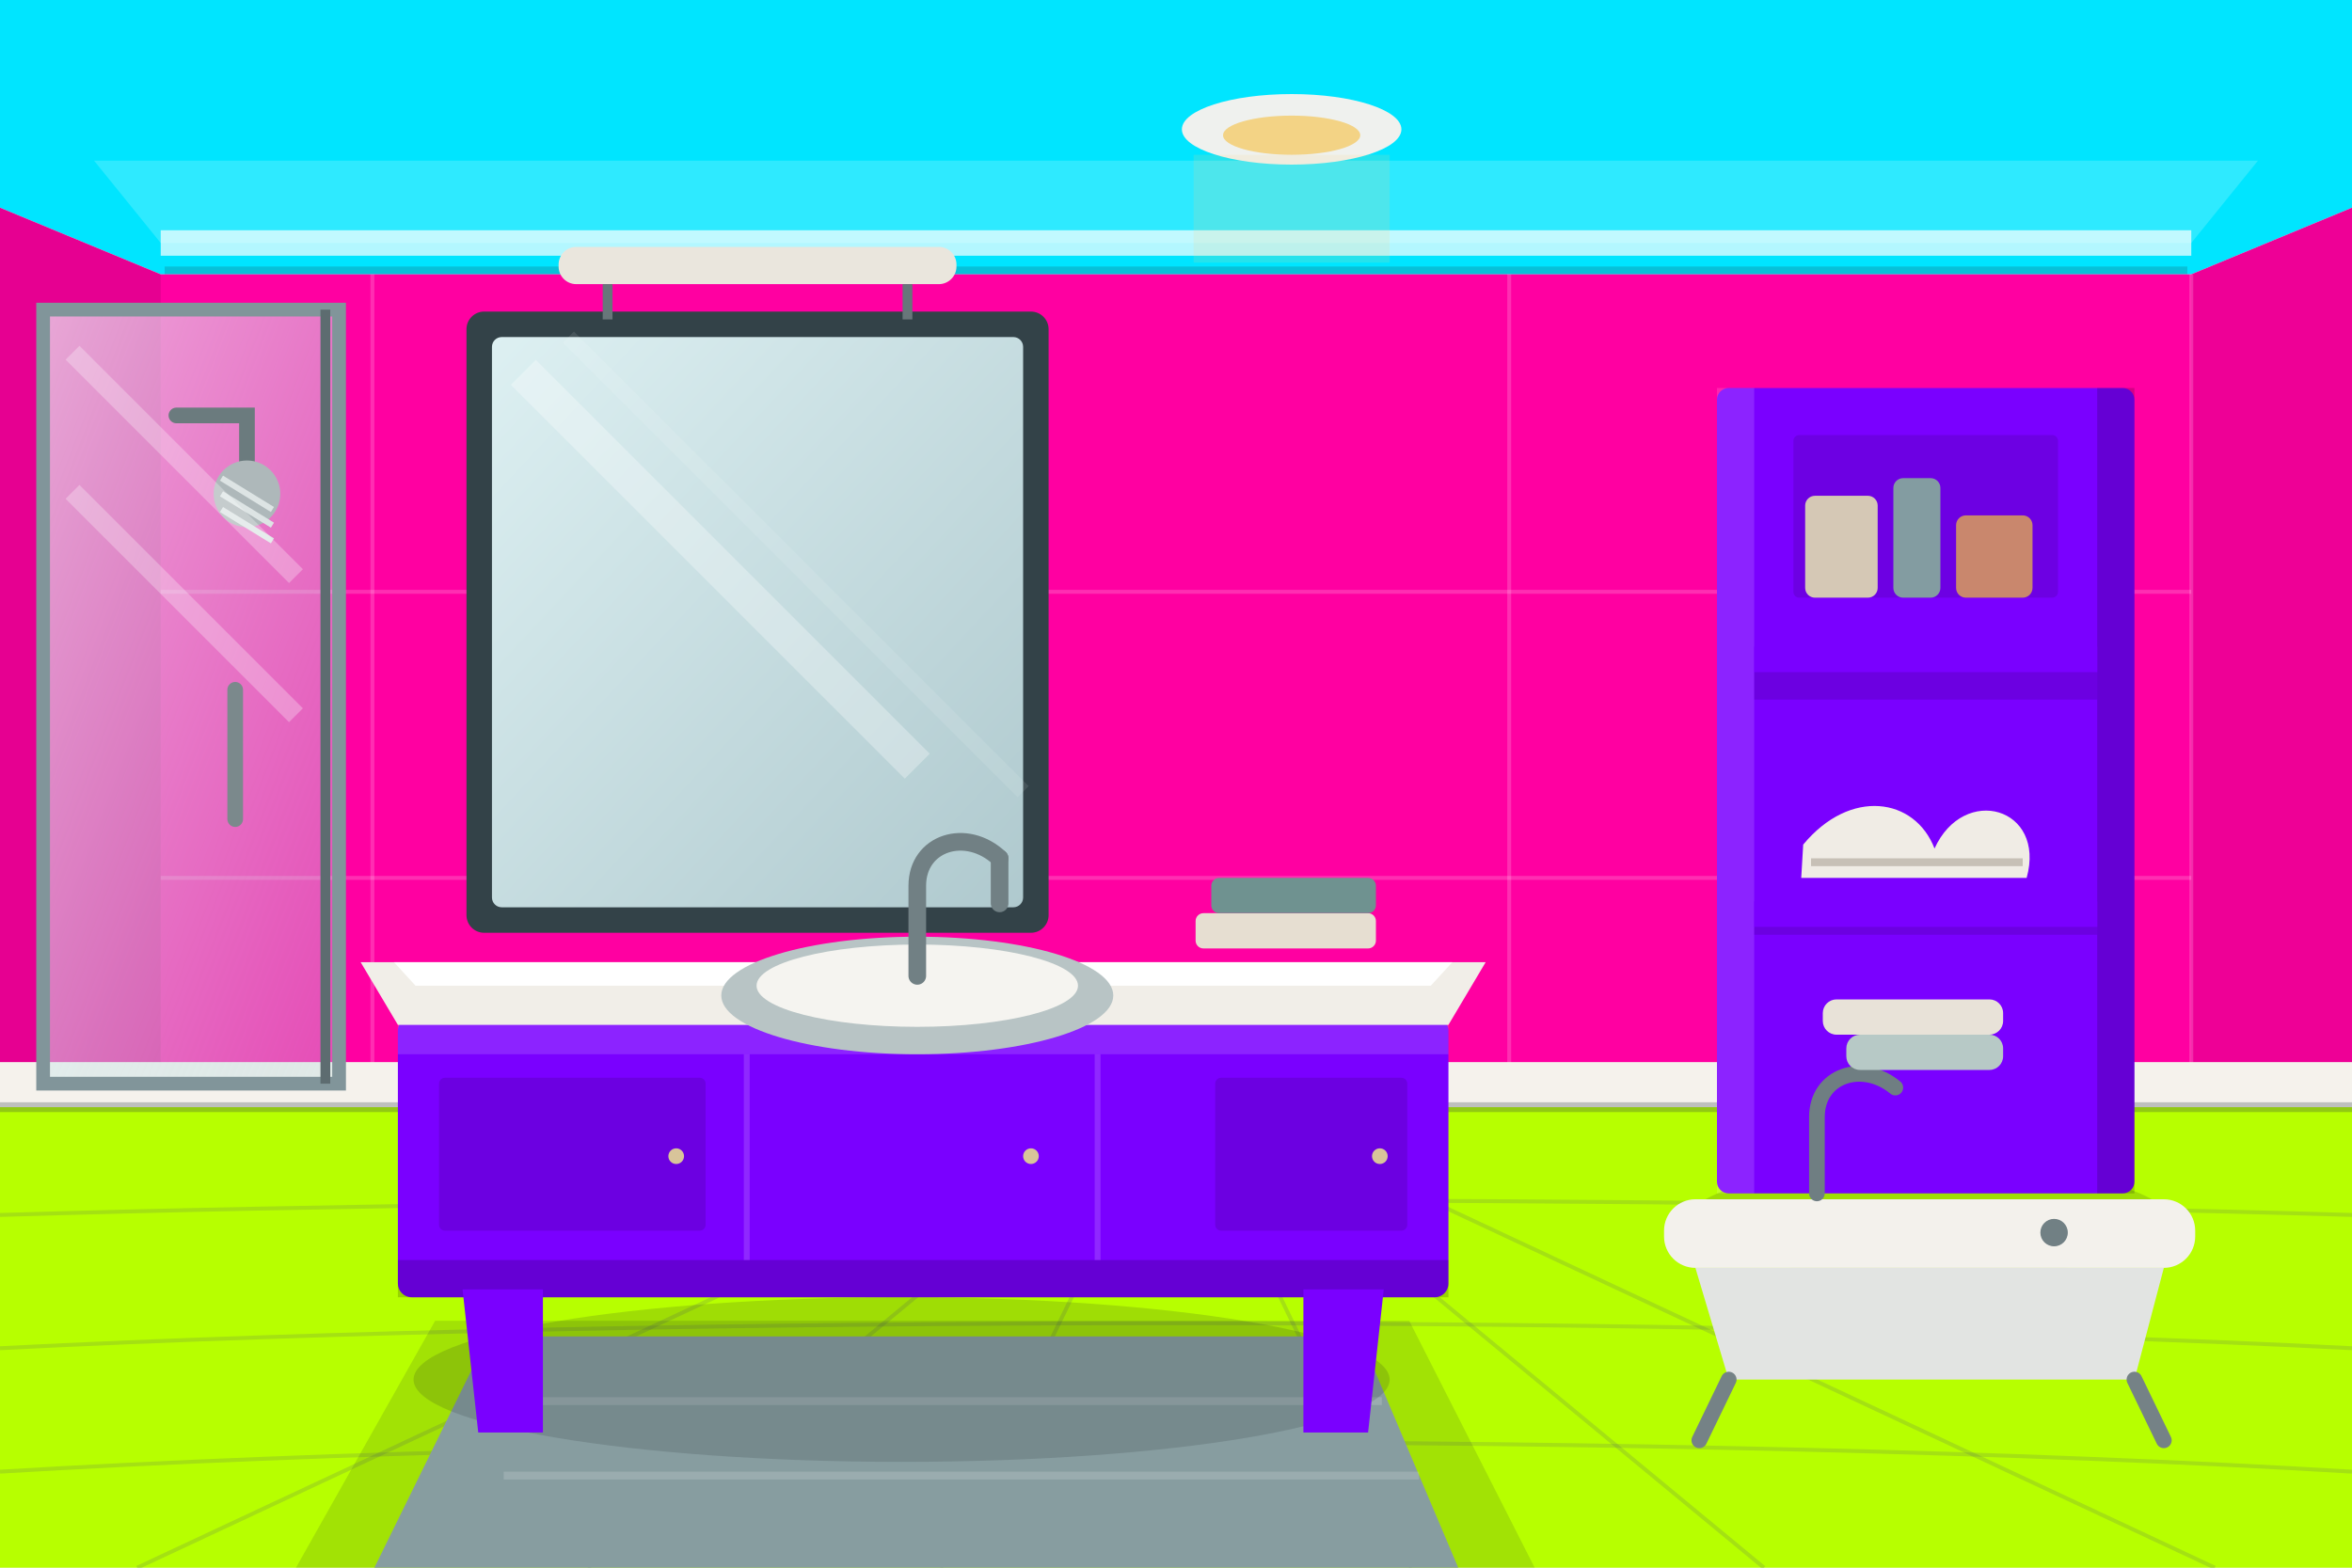
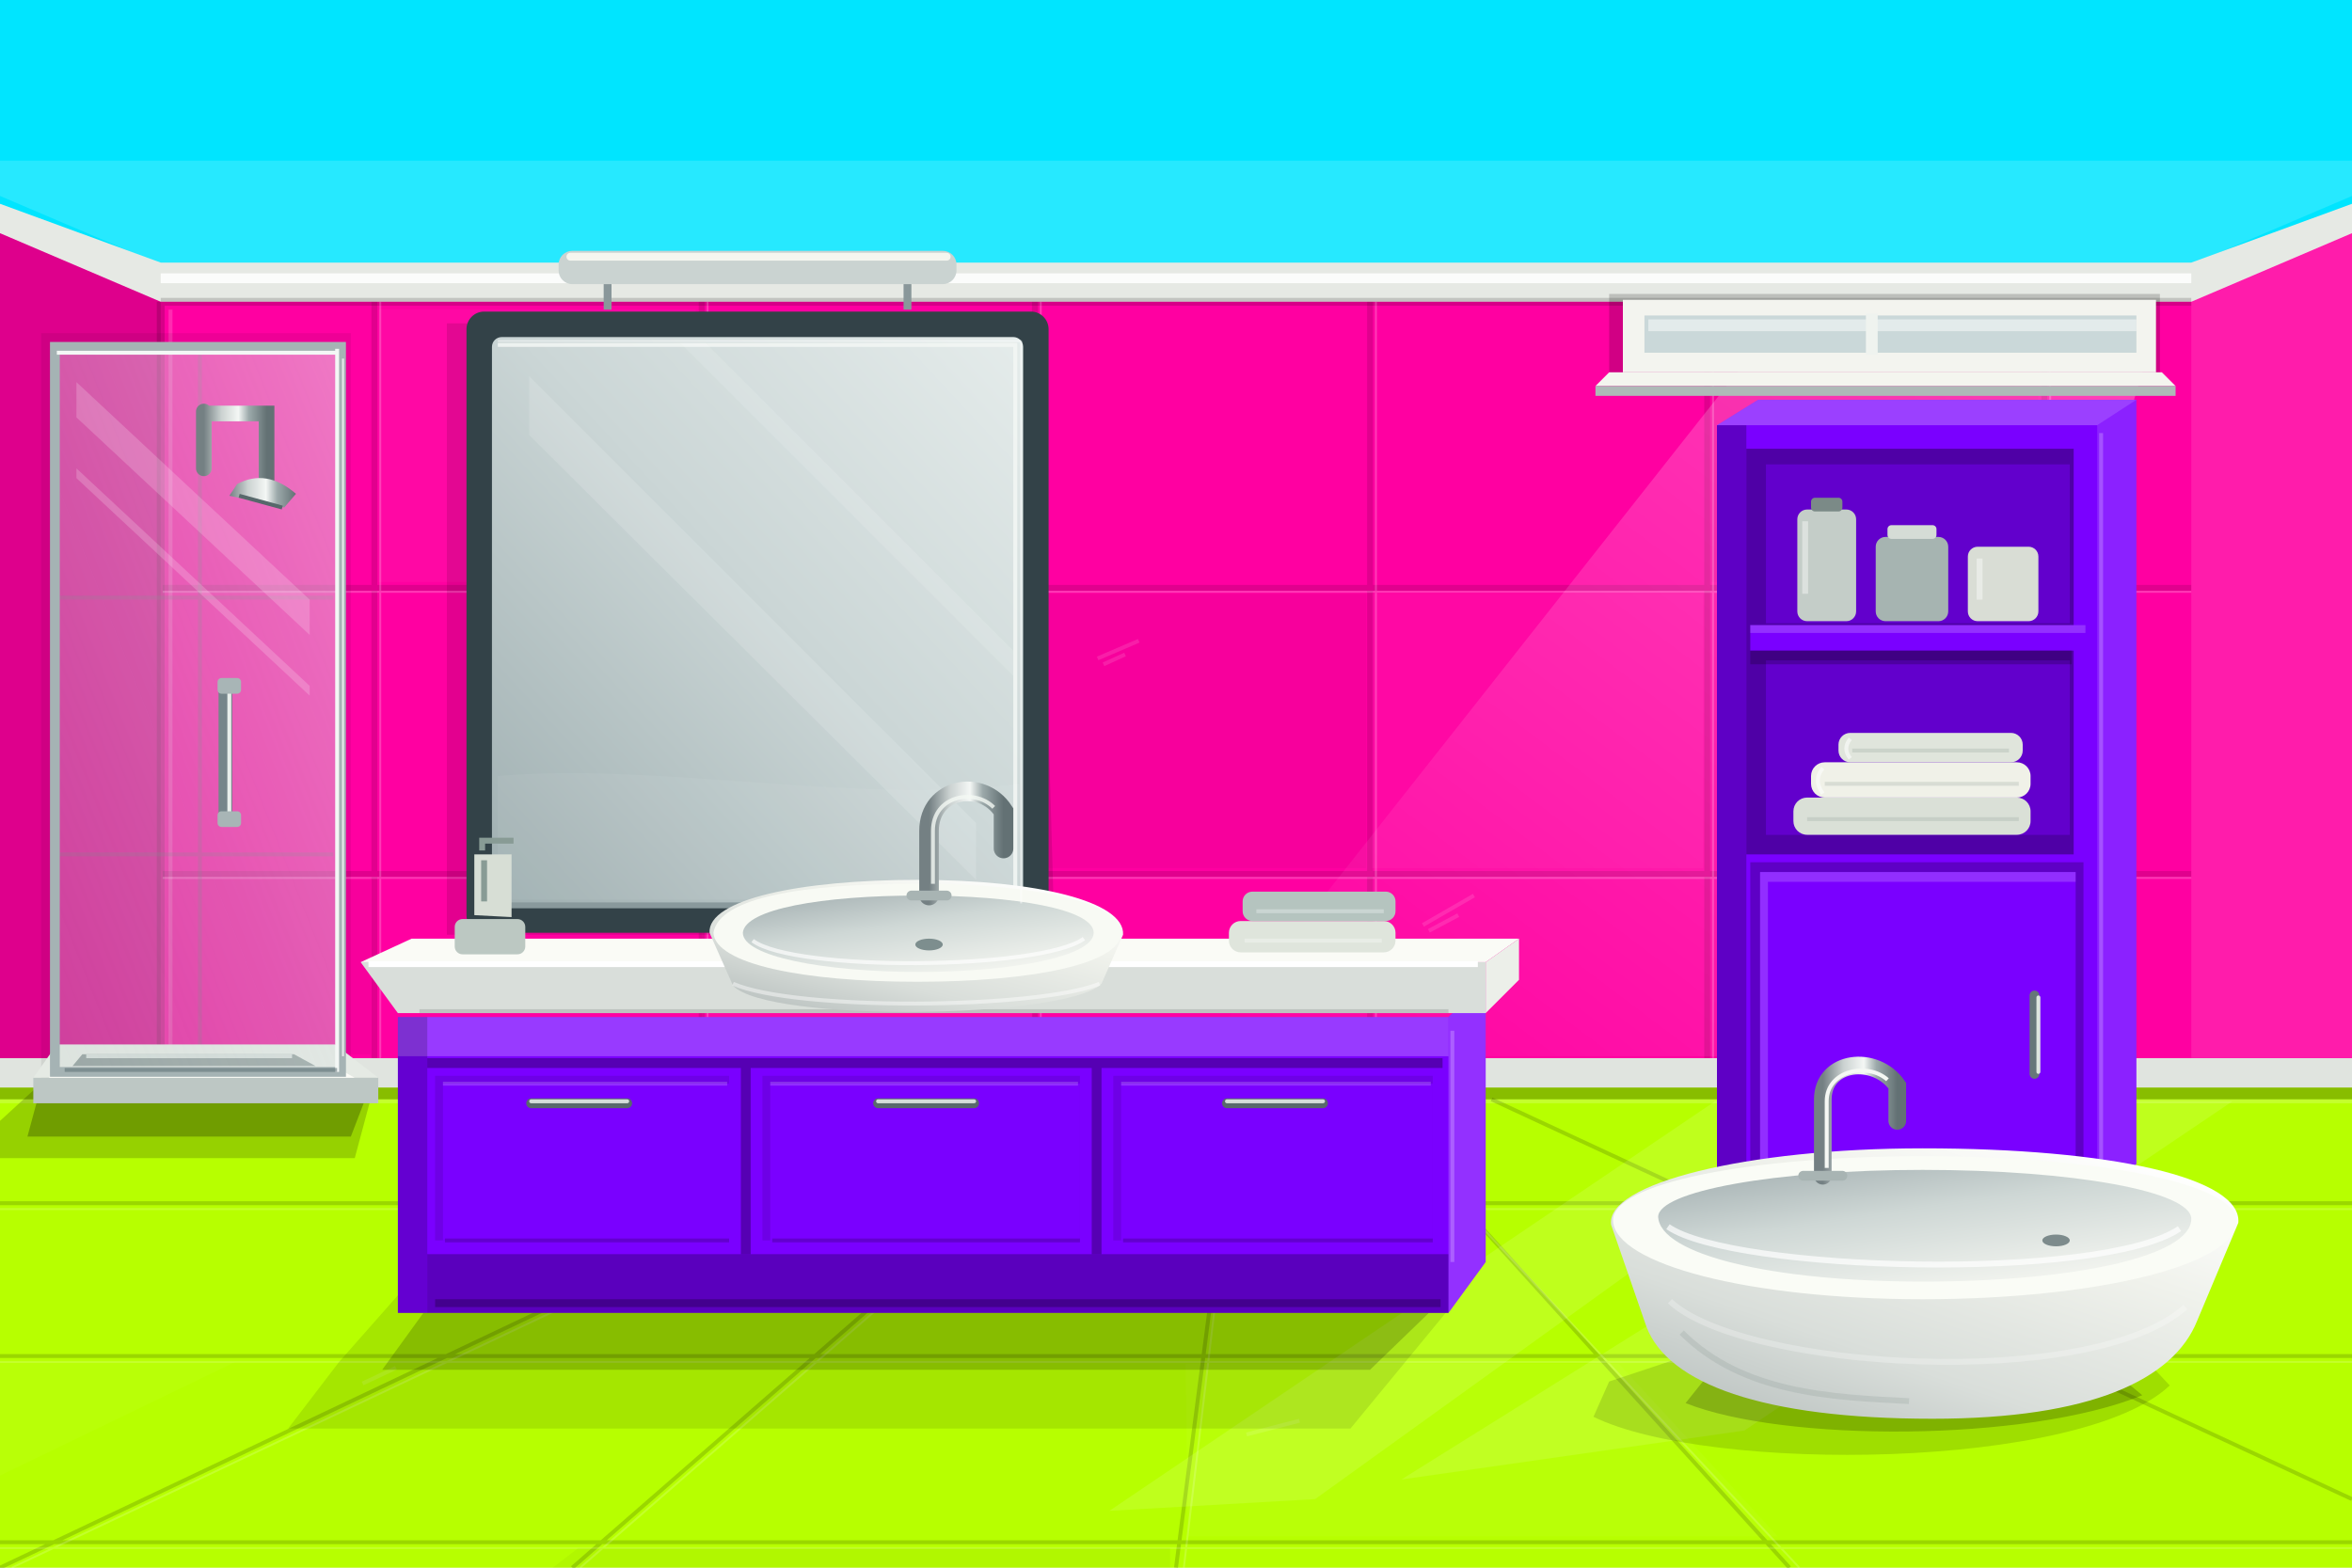
<svg xmlns="http://www.w3.org/2000/svg" width="1200" height="800" viewBox="0 0 1200 800">
  <defs>
-     <linearGradient id="bathroom-mirror" x1="0" y1="0" x2="1" y2="1">
-       <stop offset="0" stop-color="#DDF0F2" />
-       <stop offset="1" stop-color="#AFC9CE" />
-     </linearGradient>
-     <linearGradient id="bathroom-glass" x1="0" y1="0" x2="1" y2="1">
-       <stop offset="0" stop-color="#E9F6F7" stop-opacity=".68" />
-       <stop offset="1" stop-color="#B8D8DE" stop-opacity=".35" />
+     <linearGradient id="bathroom-mirror" x1="0" y1="1" x2="1" y2="0">
+       <stop offset="0" stop-color="#9EAEB0" />
+       <stop offset=".53" stop-color="#CBD6D6" />
+       <stop offset="1" stop-color="#E5ECEB" />
+     </linearGradient>
+     <linearGradient id="bathroom-glass" x1="0" y1="1" x2="1" y2="0">
+       <stop offset="0" stop-color="#BCCACB" stop-opacity=".19" />
+       <stop offset="1" stop-color="#EFF6F5" stop-opacity=".42" />
+     </linearGradient>
+     <linearGradient id="bathroom-porcelain" x1="0" y1="1" x2=".8" y2="0">
+       <stop offset="0" stop-color="#B1B9B8" />
+       <stop offset=".35" stop-color="#D9DEDA" />
+       <stop offset=".73" stop-color="#F0F2EC" />
+       <stop offset="1" stop-color="#FFFFFF" />
+     </linearGradient>
+     <linearGradient id="bathroom-basin-well" x1="0" y1="0" x2=".7" y2="1">
+       <stop offset="0" stop-color="#A1ADAF" />
+       <stop offset=".46" stop-color="#CED7D5" />
+       <stop offset="1" stop-color="#F2F4EF" />
+     </linearGradient>
+     <linearGradient id="bathroom-chrome" x1="0" y1="0" x2="1" y2="0">
+       <stop offset="0" stop-color="#748083" />
+       <stop offset=".28" stop-color="#CBD2D1" />
+       <stop offset=".55" stop-color="#F4F7F5" />
+       <stop offset=".72" stop-color="#9CA9AA" />
+       <stop offset="1" stop-color="#637174" />
+     </linearGradient>
+     <linearGradient id="bathroom-daylight" x1="1" y1="0" x2="0" y2="1">
+       <stop offset="0" stop-color="#FFFFFF" stop-opacity=".26" />
+       <stop offset="1" stop-color="#FFFFFF" stop-opacity="0" />
    </linearGradient>
  </defs>
-   <g id="bathroom-shell">
+   <g id="bathroom-architecture-depth">
    <g id="surface-ceiling">
-       <path d="M0 0H1200V106L1118 140H82L0 106Z" fill="#00E5FF" />
-     </g>
-     <path d="M48 82H1152L1118 124H82Z" fill="#FFFFFF" fill-opacity=".18" />
-     <path d="M82 124H1118" stroke="#FFFFFF" stroke-opacity=".70" stroke-width="13" />
-     <path d="M84 138H1116" stroke="#27363D" stroke-opacity=".20" stroke-width="4" />
+       <path d="M0 0H1200V105L1118 136H82L0 105Z" fill="#00E5FF" />
+     </g>
+     <path d="M0 82H1200V100L1118 135H82L0 100Z" fill="#FFFFFF" fill-opacity=".15" />
+     <path d="M0 104L82 134H1118L1200 104V119L1118 154H82L0 119Z" fill="#E6E9E4" />
+     <path d="M82 142H1118" stroke="#FFFFFF" stroke-opacity=".85" stroke-width="5" />
    <g id="surface-wall">
-       <path d="M0 106L82 140H1118L1200 106V552H0Z" fill="#FF00A1" />
-     </g>
-     <path d="M0 106L82 140V552H0Z" fill="#000000" fill-opacity=".10" />
-     <path d="M1200 106L1118 140V552H1200Z" fill="#000000" fill-opacity=".07" />
-     <g fill="none" stroke="#FFFFFF" stroke-opacity=".18" stroke-width="2">
-       <path d="M82 302H1118M82 448H1118" />
-       <path d="M190 140V552M770 140V552M1118 140V552" />
-     </g>
+       <path d="M0 119L82 154H1118L1200 119V552H0Z" fill="#FF00A1" />
+     </g>
+     <path d="M0 119L82 154V552H0Z" fill="#000000" fill-opacity=".13" />
+     <path d="M1118 154L1200 119V552H1118Z" fill="#FFFFFF" fill-opacity=".11" />
+     <path d="M82 154V551M82 154H1118" stroke="#000000" stroke-opacity=".16" stroke-width="4" />
+     <path d="M87 158V544" stroke="#FFFFFF" stroke-opacity=".17" stroke-width="2" />
    <g id="surface-floor">
      <path d="M0 552H1200V800H0Z" fill="#B7FF00" />
    </g>
-     <path d="M0 542H1200V565H0Z" fill="#F5F2EC" />
-     <path d="M0 565H1200" stroke="#314047" stroke-opacity=".28" stroke-width="5" />
-     <g fill="none" stroke="#516167" stroke-opacity=".19" stroke-width="2">
-       <path d="M600 552L70 800M600 552L300 800M600 552L480 800M600 552L720 800M600 552L900 800M600 552L1130 800" />
-       <path d="M0 620C334 610 866 610 1200 620" />
-       <path d="M0 688C334 671 866 671 1200 688" />
-       <path d="M0 751C334 731 866 731 1200 751" />
-     </g>
+     <path d="M0 540H1200V555H0Z" fill="#E0E4DF" />
+     <path d="M0 555H1200V561H0Z" fill="#000000" fill-opacity=".26" />
+     <path d="M0 562H1200" stroke="#FFFFFF" stroke-opacity=".18" stroke-width="2" />
+   </g>
+   <g id="bathroom-tile-details">
+     <path d="M193 158H355V297H193ZM700 303H869V443H700ZM358 449H527V538H358Z" fill="#FFFFFF" fill-opacity=".035" />
+     <path d="M530 303H697V443H530ZM873 158H1040V297H873ZM87 449H189V538H87Z" fill="#000000" fill-opacity=".035" />
+     <path d="M83 300H1118M83 446H1118M191 154V540M358 154V540M528 154V540M699 154V540M871 154V540M1043 154V540" fill="none" stroke="#000000" stroke-opacity=".12" stroke-width="3" />
+     <path d="M83 302H1118M83 448H1118M194 154V540M361 154V540M531 154V540M702 154V540M874 154V540M1046 154V540" fill="none" stroke="#FFFFFF" stroke-opacity=".22" stroke-width="1" />
+     <path d="M504 561L0 800M566 561L292 800M631 561L600 800M697 561L913 800M761 561L1200 765M0 614H1200M0 692H1200M0 787H1200" fill="none" stroke="#000000" stroke-opacity=".16" stroke-width="2" />
+     <path d="M505 564L6 800M567 564L296 800M632 564L604 800M698 564L918 800M0 617H1200M0 695H1200M0 790H1200" fill="none" stroke="#FFFFFF" stroke-opacity=".17" stroke-width="1" />
+     <path d="M0 695H120L0 753ZM605 696H826L907 784H606Z" fill="#FFFFFF" fill-opacity=".03" />
+     <path d="M295 790H597V800H282Z" fill="#000000" fill-opacity=".035" />
+     <path d="M560 336L581 327M563 339L574 334M726 472L752 457M729 475L744 467M185 706L202 698M636 732L663 725" stroke="#FFFFFF" stroke-opacity=".12" stroke-width="2" />
+   </g>
+   <g id="bathroom-reflected-light">
+     <path d="M1098 174L899 174L611 539H986Z" fill="url(#bathroom-daylight)" />
+     <path d="M1024 562H1139L890 730L715 755ZM875 562H953L671 765L566 771Z" fill="#FFFFFF" fill-opacity=".11" />
+     <path d="M821 150H1102V197H821Z" fill="#000000" fill-opacity=".18" />
+     <path d="M828 153H1100V190H828Z" fill="#F3F4EF" />
+     <path d="M839 161H1090V180H839Z" fill="#CAD8D9" />
+     <path d="M841 163H1090V169H841Z" fill="#FFFFFF" fill-opacity=".48" />
+     <path d="M955 160V181" stroke="#EFF3EF" stroke-width="6" />
+     <path d="M821 190H1103L1110 197H814Z" fill="#F4F5EF" />
+     <path d="M814 197H1110V202H814Z" fill="#AEB9B7" />
+   </g>
+   <g id="bathroom-contact-shadows">
+     <path d="M24 550H192L181 591H0V572Z" fill="#000000" fill-opacity=".18" />
+     <path d="M21 554H189L179 580H14Z" fill="#000000" fill-opacity=".25" />
+     <path d="M203 661H745L689 729H147L173 695Z" fill="#000000" fill-opacity=".10" />
+     <path d="M216 670H729L699 699H195Z" fill="#000000" fill-opacity=".18" />
+     <path d="M881 602H1087L1055 640H845Z" fill="#000000" fill-opacity=".22" />
+     <path d="M882 605H1081L1065 617H870Z" fill="#000000" fill-opacity=".28" />
+     <path d="M866 690C914 708 1046 715 1093 692L1107 707C1062 750 872 752 813 723L821 705Z" fill="#000000" fill-opacity=".13" />
+     <path d="M872 701C926 720 1041 719 1081 702L1093 712C1034 736 910 736 860 716Z" fill="#000000" fill-opacity=".20" />
  </g>
  <g id="bathroom-shower">
-     <rect x="22" y="158" width="151" height="395" fill="url(#bathroom-glass)" />
-     <path d="M22 158H173V553H22Z" fill="none" stroke="#81959A" stroke-width="7" />
-     <path d="M166 158V553" stroke="#5D6C70" stroke-width="5" />
-     <path d="M90 212H126V244" fill="none" stroke="#6B7B7E" stroke-width="8" stroke-linecap="round" />
-     <circle cx="126" cy="252" r="17" fill="#AEB8BA" />
-     <path d="M113 244L139 260M113 252L139 268M113 260L139 276" stroke="#DDE4E4" stroke-width="3" />
-     <rect x="116" y="348" width="8" height="74" rx="4" fill="#7B898C" />
-     <path d="M37 180L151 294M37 251L151 365" stroke="#FFFFFF" stroke-opacity=".28" stroke-width="10" />
+     <path d="M21 170H179V552H21Z" fill="#000000" fill-opacity=".07" />
+     <path d="M29 179H171V539H29Z" fill="#FFFFFF" fill-opacity=".12" />
+     <path d="M30 305H170M30 436H170M102 179V538" stroke="#647174" stroke-opacity=".23" stroke-width="2" />
+     <path d="M29 533H171L193 550H17Z" fill="#E5EAE4" />
+     <path d="M17 550H193V563H17Z" fill="#BDC7C4" />
+     <path d="M28 545H172L181 550H25Z" fill="#FCFCF7" />
+     <path d="M42 538H150L161 544H37Z" fill="#94A09E" />
+     <path d="M44 539H149" stroke="#D6DEDA" stroke-width="2" />
+     <path d="M28 177H174V547H28Z" fill="url(#bathroom-glass)" />
+     <path d="M39 195L158 306V324L39 213ZM39 239L158 350V355L39 244Z" fill="#FFFFFF" fill-opacity=".19" />
+     <path d="M28 177H174V547H28Z" fill="none" stroke="#A5B3B4" stroke-width="5" />
+     <path d="M172 178V547M29 180H171" stroke="#F3F7F5" stroke-width="2" />
+     <path d="M33 546H172" stroke="#5E7074" stroke-opacity=".55" stroke-width="2" />
  </g>
  <g id="bathroom-mirror-area">
+     <path d="M228 165H529L538 477H228Z" fill="#000000" fill-opacity=".11" />
    <rect x="238" y="159" width="297" height="317" rx="9" fill="#334248" />
    <rect x="251" y="172" width="271" height="291" rx="5" fill="url(#bathroom-mirror)" />
-     <path d="M267 190L468 391" stroke="#FFFFFF" stroke-opacity=".30" stroke-width="18" />
-     <path d="M290 172L522 404" stroke="#FFFFFF" stroke-opacity=".10" stroke-width="8" />
-     <rect x="285" y="126" width="203" height="19" rx="9" fill="#EAE6DD" />
-     <path d="M310 145V163M463 145V163" stroke="#68767A" stroke-width="5" />
-   </g>
-   <g id="bathroom-floor-decor">
-     <path d="M222 674H719L783 800H151Z" fill="#1A262B" fill-opacity=".13" />
-     <path d="M249 682H694L744 800H191Z" fill="#879DA0" />
-     <path d="M276 715H705M257 753H724" stroke="#FFFFFF" stroke-opacity=".16" stroke-width="4" />
-     <ellipse cx="460" cy="704" rx="249" ry="42" fill="#172126" fill-opacity=".15" />
-     <ellipse cx="984" cy="623" rx="123" ry="29" fill="#172126" fill-opacity=".15" />
+     <path d="M254 176H518V459" fill="none" stroke="#F3F7F4" stroke-opacity=".85" stroke-width="2" />
+     <path d="M252 462H521" stroke="#89999C" stroke-width="3" />
+     <path d="M270 192L498 420L498 449L270 222Z" fill="#FFFFFF" fill-opacity=".14" />
+     <path d="M360 175L517 332V345L347 175Z" fill="#FFFFFF" fill-opacity=".11" />
+     <path d="M254 396C340 389 438 411 520 400V459H254Z" fill="#FFFFFF" fill-opacity=".05" />
+     <rect x="285" y="128" width="203" height="17" rx="7" fill="#CAD3D1" />
+     <path d="M291 131H483" stroke="#F5F6EF" stroke-width="4" stroke-linecap="round" />
+     <path d="M310 145V158M463 145V158" stroke="#89979A" stroke-width="4" />
  </g>
  <g id="surface-furniture">
-     <rect x="203" y="519" width="536" height="143" rx="7" fill="#7A00FF" />
-     <path d="M203 519H739V538H203Z" fill="#FFFFFF" fill-opacity=".14" />
-     <path d="M203 643H739V662H203Z" fill="#000000" fill-opacity=".17" />
-     <path d="M381 538V643M560 538V643" stroke="#FFFFFF" stroke-opacity=".16" stroke-width="3" />
-     <rect x="224" y="550" width="136" height="78" rx="3" fill="#000000" fill-opacity=".12" />
-     <rect x="620" y="550" width="98" height="78" rx="3" fill="#000000" fill-opacity=".12" />
-     <path d="M236 658H277V731H244ZM665 658H706L698 731H665Z" fill="#7A00FF" />
-     <rect x="876" y="198" width="213" height="411" rx="6" fill="#7A00FF" />
-     <path d="M876 198H895V609H876Z" fill="#FFFFFF" fill-opacity=".14" />
-     <path d="M1070 198H1089V609H1070Z" fill="#000000" fill-opacity=".17" />
-     <path d="M895 330H1070V343H895ZM895 460H1070V473H895Z" fill="#7A00FF" />
-     <path d="M895 343H1070V357H895ZM895 473H1070V477H895Z" fill="#000000" fill-opacity=".12" />
-     <rect x="915" y="222" width="135" height="83" rx="3" fill="#000000" fill-opacity=".11" />
+     <g id="bathroom-editable-vanity">
+       <path d="M203 519H739L758 501V644L739 670H203Z" fill="#7A00FF" />
+       <path d="M739 519L758 501V644L739 670Z" fill="#FFFFFF" fill-opacity=".19" />
+       <path d="M203 519H739V539H203Z" fill="#FFFFFF" fill-opacity=".23" />
+       <path d="M203 519H218V670H203Z" fill="#000000" fill-opacity=".18" />
+       <path d="M218 640H739V670H218Z" fill="#000000" fill-opacity=".26" />
+       <path d="M218 540H736V545H218ZM378 545H383V640H378ZM557 545H562V640H557Z" fill="#000000" fill-opacity=".30" />
+       <path d="M222 549H372V633H222ZM389 549H551V633H389ZM568 549H731V633H568Z" fill="#000000" fill-opacity=".10" />
+       <path d="M226 553H372V633H226ZM393 553H551V633H393ZM572 553H731V633H572Z" fill="#7A00FF" />
+       <path d="M226 553H371M393 553H550M572 553H730" stroke="#FFFFFF" stroke-opacity=".18" stroke-width="2" />
+       <path d="M227 633H372M394 633H551M573 633H731" stroke="#000000" stroke-opacity=".18" stroke-width="2" />
+       <path d="M222 665H735" stroke="#000000" stroke-opacity=".25" stroke-width="4" />
+       <path d="M741 526V644" stroke="#FFFFFF" stroke-opacity=".23" stroke-width="2" />
+     </g>
+     <g id="bathroom-editable-storage">
+       <path d="M876 217L897 204H1090V594L1070 612H876Z" fill="#7A00FF" />
+       <path d="M876 217L897 204H1090L1070 217Z" fill="#FFFFFF" fill-opacity=".25" />
+       <path d="M1070 217L1090 204V594L1070 612Z" fill="#FFFFFF" fill-opacity=".13" />
+       <path d="M876 217H891V612H876Z" fill="#000000" fill-opacity=".23" />
+       <path d="M891 229H1058V436H891Z" fill="#000000" fill-opacity=".35" />
+       <path d="M901 237H1056V318H901ZM901 337H1056V426H901Z" fill="#7A00FF" />
+       <path d="M901 237H1056V318H901ZM901 337H1056V426H901Z" fill="#000000" fill-opacity=".20" />
+       <path d="M893 319H1064V332H893Z" fill="#7A00FF" />
+       <path d="M893 319H1064V323H893Z" fill="#FFFFFF" fill-opacity=".19" />
+       <path d="M893 332H1057V339H893Z" fill="#000000" fill-opacity=".21" />
+       <path d="M893 440H1063V601H893Z" fill="#000000" fill-opacity=".23" />
+       <path d="M898 445H1059V596H898Z" fill="#7A00FF" />
+       <path d="M898 445H1059V450H902V594H898Z" fill="#FFFFFF" fill-opacity=".18" />
+       <path d="M902 594H1059V599H902ZM891 604H1070V612H891Z" fill="#000000" fill-opacity=".23" />
+       <path d="M1072 221V593" stroke="#FFFFFF" stroke-opacity=".22" stroke-width="2" />
+     </g>
  </g>
  <g id="bathroom-fixed-fixtures">
-     <path d="M184 491H758L739 523H203Z" fill="#F1EEE8" />
-     <path d="M201 491H741L730 503H212Z" fill="#FFFFFF" />
-     <ellipse cx="468" cy="508" rx="100" ry="30" fill="#B8C4C5" />
-     <ellipse cx="468" cy="503" rx="82" ry="21" fill="#F5F4F0" />
-     <path d="M468 498V452C468 430 493 422 510 438" fill="none" stroke="#718084" stroke-width="9" stroke-linecap="round" />
-     <path d="M510 438V461" stroke="#718084" stroke-width="9" stroke-linecap="round" />
-     <rect x="849" y="612" width="271" height="35" rx="16" fill="#F3F1EC" />
-     <path d="M865 647H1104L1089 704H882Z" fill="#E2E4E2" />
-     <path d="M882 704L867 735M1089 704L1104 735" stroke="#758286" stroke-width="8" stroke-linecap="round" />
-     <path d="M927 609V570C927 549 950 541 967 555" fill="none" stroke="#6F7E82" stroke-width="8" stroke-linecap="round" />
-     <circle cx="1048" cy="629" r="7" fill="#718084" />
+     <path d="M184 491H758L775 479H210Z" fill="#FAFBF6" />
+     <path d="M184 491H758V517H203Z" fill="#D9DEDA" />
+     <path d="M758 491L775 479V500L758 517Z" fill="#ECEFE9" />
+     <path d="M188 492H754" stroke="#FFFFFF" stroke-width="3" />
+     <path d="M214 516H739" stroke="#687773" stroke-opacity=".25" stroke-width="2" />
+     <path d="M362 476C361 459 408 449 468 449C529 449 574 460 573 477L562 502C544 520 392 522 374 503Z" fill="url(#bathroom-porcelain)" />
+     <path d="M364 476C367 458 409 451 468 451C528 451 571 460 572 476C572 492 526 501 468 501C410 501 365 492 364 476Z" fill="#F8FAF4" />
+     <path d="M379 476C380 464 419 457 469 457C518 457 558 464 558 476C558 488 517 496 469 496C420 496 379 488 379 476Z" fill="url(#bathroom-basin-well)" />
+     <path d="M384 480C405 496 531 495 553 479" fill="none" stroke="#FFFFFF" stroke-opacity=".67" stroke-width="2" />
+     <ellipse cx="474" cy="482" rx="7" ry="3" fill="#7D8E8E" />
+     <path d="M374 502C406 516 529 515 561 502" fill="none" stroke="#FFFFFF" stroke-opacity=".45" stroke-width="2" />
+     <path d="M822 625C819 604 891 586 981 586C1077 586 1144 601 1142 624L1121 674C1109 704 1067 724 986 724C899 724 851 706 840 677Z" fill="url(#bathroom-porcelain)" />
+     <path d="M823 623C822 604 892 590 981 590C1070 590 1141 604 1141 623C1141 646 1068 663 981 663C892 663 824 645 823 623Z" fill="#FAFCF6" />
+     <path d="M846 621C846 608 905 597 981 597C1058 597 1118 608 1118 622C1118 641 1059 654 981 654C903 654 847 640 846 621Z" fill="url(#bathroom-basin-well)" />
+     <path d="M851 626C884 649 1072 654 1112 627" fill="none" stroke="#FFFFFF" stroke-opacity=".70" stroke-width="3" />
+     <path d="M852 664C889 699 1067 710 1115 667" fill="none" stroke="#FFFFFF" stroke-opacity=".26" stroke-width="3" />
+     <path d="M858 680C889 711 934 713 974 715" fill="none" stroke="#7A8986" stroke-opacity=".19" stroke-width="3" />
+     <ellipse cx="1049" cy="633" rx="7" ry="3" fill="#7D8B8C" />
+   </g>
+   <g id="bathroom-glass-metal-details">
+     <path d="M104 210V239M104 211H136V249" fill="none" stroke="url(#bathroom-chrome)" stroke-width="8" stroke-linecap="round" />
+     <path d="M121 247Q136 239 151 252L145 259L117 253Z" fill="url(#bathroom-chrome)" />
+     <path d="M122 253L144 259" stroke="#57686B" stroke-width="2" />
+     <path d="M115 351V417" stroke="#75858A" stroke-width="7" stroke-linecap="round" />
+     <path d="M117 352V415" stroke="#E8EEEB" stroke-width="2" stroke-linecap="round" />
+     <rect x="111" y="346" width="12" height="8" rx="2" fill="#A8B5B6" />
+     <rect x="111" y="414" width="12" height="8" rx="2" fill="#A8B5B6" />
+     <path d="M474 457V424C474 402 501 397 512 414V433" fill="none" stroke="url(#bathroom-chrome)" stroke-width="10" stroke-linecap="round" />
+     <path d="M476 451V424C476 406 497 402 507 412" fill="none" stroke="#F4F8F4" stroke-opacity=".8" stroke-width="2" />
+     <path d="M465 457H483" stroke="#A8B4B3" stroke-width="5" stroke-linecap="round" />
+     <path d="M930 600V561C930 541 957 538 968 554V572" fill="none" stroke="url(#bathroom-chrome)" stroke-width="9" stroke-linecap="round" />
+     <path d="M932 596V562C932 546 953 542 963 551" fill="none" stroke="#F5F8F4" stroke-width="2" />
+     <path d="M920 600H940" stroke="#A8B4B3" stroke-width="5" stroke-linecap="round" />
+     <path d="M271 563H320M448 563H497M626 563H675" stroke="#58696C" stroke-width="5" stroke-linecap="round" />
+     <path d="M271 562H320M448 562H497M626 562H675" stroke="#D4DDDA" stroke-width="2" stroke-linecap="round" />
+     <path d="M1038 508V548" stroke="#66767A" stroke-width="5" stroke-linecap="round" />
+     <path d="M1040 509V547" stroke="#DDE5DF" stroke-width="2" stroke-linecap="round" />
+     <path d="M254 174H521M521 174V461" fill="none" stroke="#FFFFFF" stroke-opacity=".48" stroke-width="1" />
+     <path d="M175 183V539" stroke="#FFFFFF" stroke-opacity=".72" stroke-width="1" />
  </g>
  <g id="bathroom-storage-decor">
-     <rect x="921" y="253" width="37" height="52" rx="5" fill="#D5C8B5" />
-     <rect x="966" y="244" width="24" height="61" rx="5" fill="#839CA1" />
-     <rect x="998" y="263" width="39" height="42" rx="5" fill="#C9876D" />
-     <path d="M920 431C944 402 977 407 987 433C1002 400 1044 412 1034 448H919Z" fill="#F0ECE5" />
-     <path d="M924 440H1032" stroke="#C7C0B6" stroke-width="4" />
-     <rect x="930" y="510" width="92" height="18" rx="7" fill="#E8E2D8" />
-     <rect x="942" y="528" width="80" height="18" rx="7" fill="#B7C9C6" />
-     <circle cx="345" cy="590" r="4" fill="#D8C49A" />
-     <circle cx="526" cy="590" r="4" fill="#D8C49A" />
-     <circle cx="704" cy="590" r="4" fill="#D8C49A" />
-     <rect x="610" y="466" width="92" height="18" rx="4" fill="#E6DED1" />
-     <rect x="618" y="448" width="84" height="18" rx="4" fill="#6F9290" />
-   </g>
-   <g id="bathroom-ceiling-light">
-     <ellipse cx="659" cy="66" rx="56" ry="18" fill="#EFF1EE" />
-     <ellipse cx="659" cy="69" rx="35" ry="10" fill="#F3D385" />
-     <path d="M659 79V134" stroke="#F2D388" stroke-opacity=".16" stroke-width="100" />
+     <rect x="917" y="260" width="30" height="57" rx="5" fill="#C4CDC8" />
+     <rect x="924" y="254" width="16" height="7" rx="2" fill="#7B8A87" />
+     <path d="M921 266V303" stroke="#FFFFFF" stroke-opacity=".40" stroke-width="3" />
+     <rect x="957" y="274" width="37" height="43" rx="5" fill="#A6B4B1" />
+     <rect x="963" y="268" width="25" height="7" rx="2" fill="#D5DCD6" />
+     <rect x="1004" y="279" width="36" height="38" rx="5" fill="#D9DDD5" />
+     <path d="M1010 285V306" stroke="#FFFFFF" stroke-opacity=".40" stroke-width="3" />
+     <rect x="915" y="407" width="121" height="19" rx="7" fill="#DAE0D7" />
+     <rect x="924" y="389" width="112" height="18" rx="7" fill="#F0F1E8" />
+     <rect x="938" y="374" width="94" height="15" rx="6" fill="#E0E5DC" />
+     <path d="M922 418H1030M931 400H1030M945 383H1025" stroke="#8A9A95" stroke-opacity=".24" stroke-width="2" />
+     <path d="M930 392Q925 398 930 405M944 377Q940 382 944 387" fill="none" stroke="#FFFFFF" stroke-opacity=".56" stroke-width="2" />
+     <rect x="627" y="470" width="85" height="16" rx="6" fill="#DFE5DC" />
+     <rect x="634" y="455" width="78" height="15" rx="5" fill="#B5C4BF" />
+     <path d="M641 465H706M635 480H705" stroke="#FFFFFF" stroke-opacity=".29" stroke-width="2" />
+     <rect x="232" y="469" width="36" height="18" rx="4" fill="#BCC8C2" />
+     <path d="M242 467V436H261V468Z" fill="#D7DED5" />
+     <path d="M246 434V429H262M247 439V460" fill="none" stroke="#889B95" stroke-width="3" />
  </g>
</svg>
